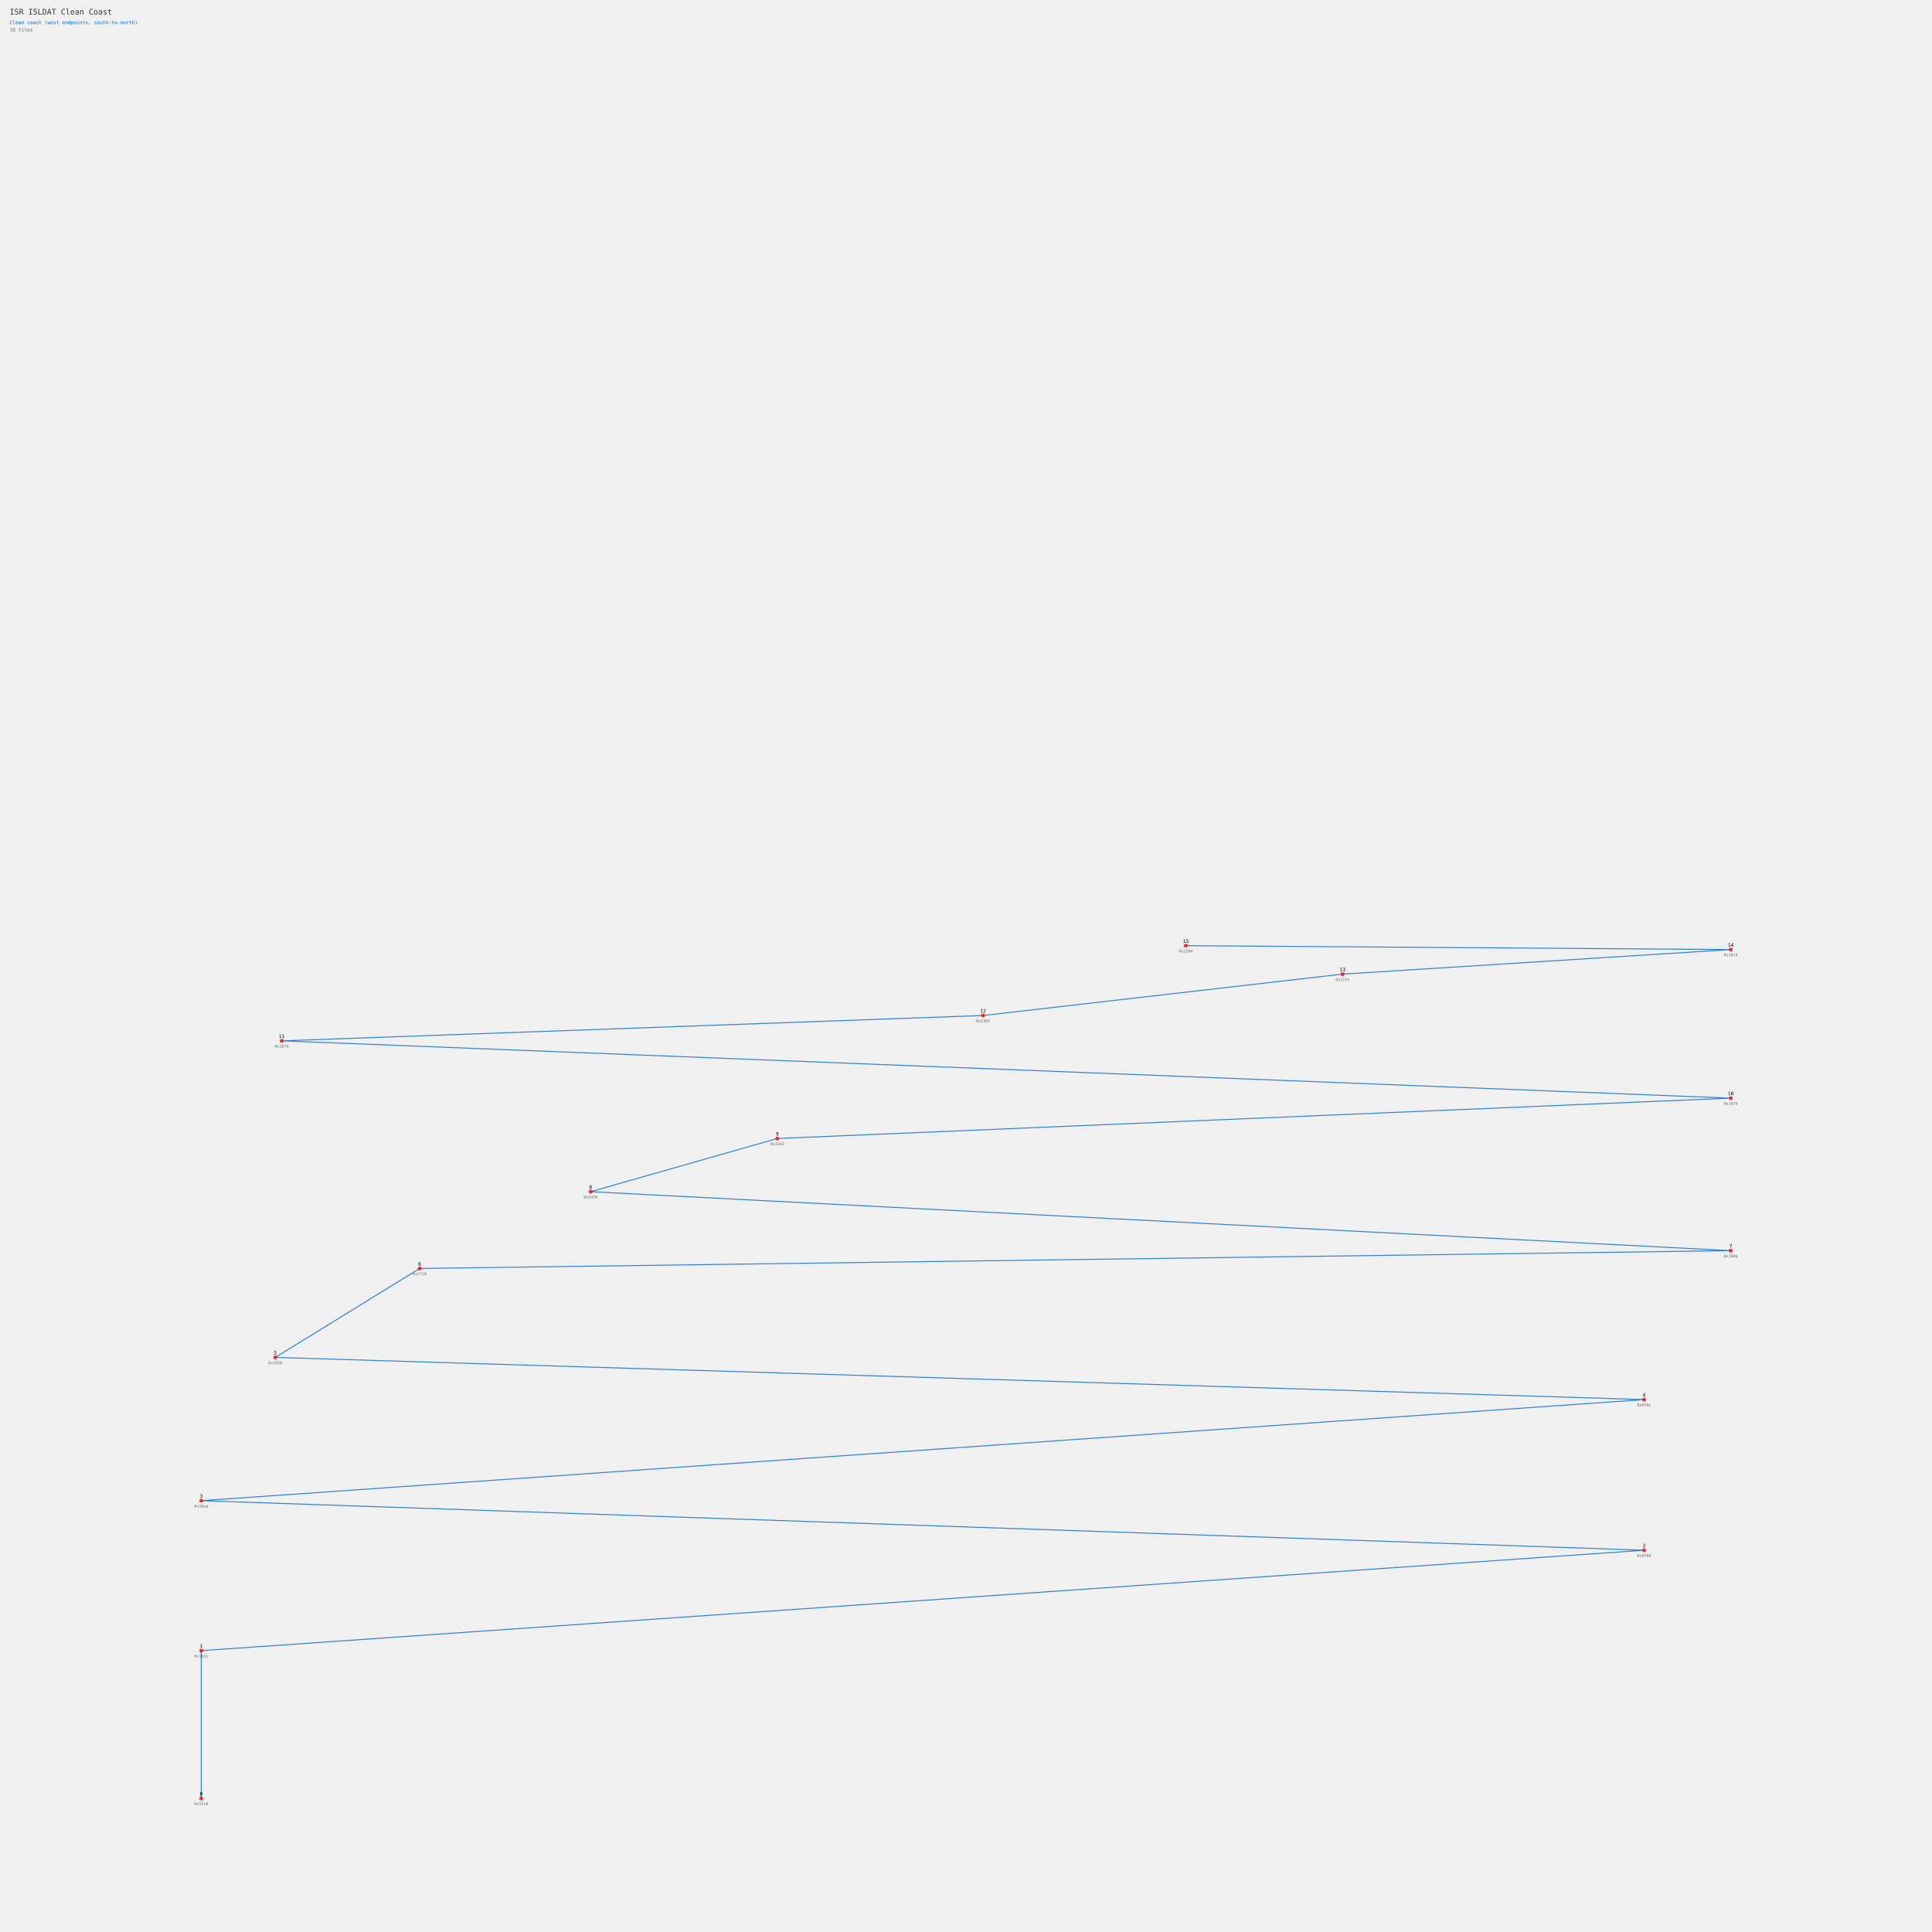
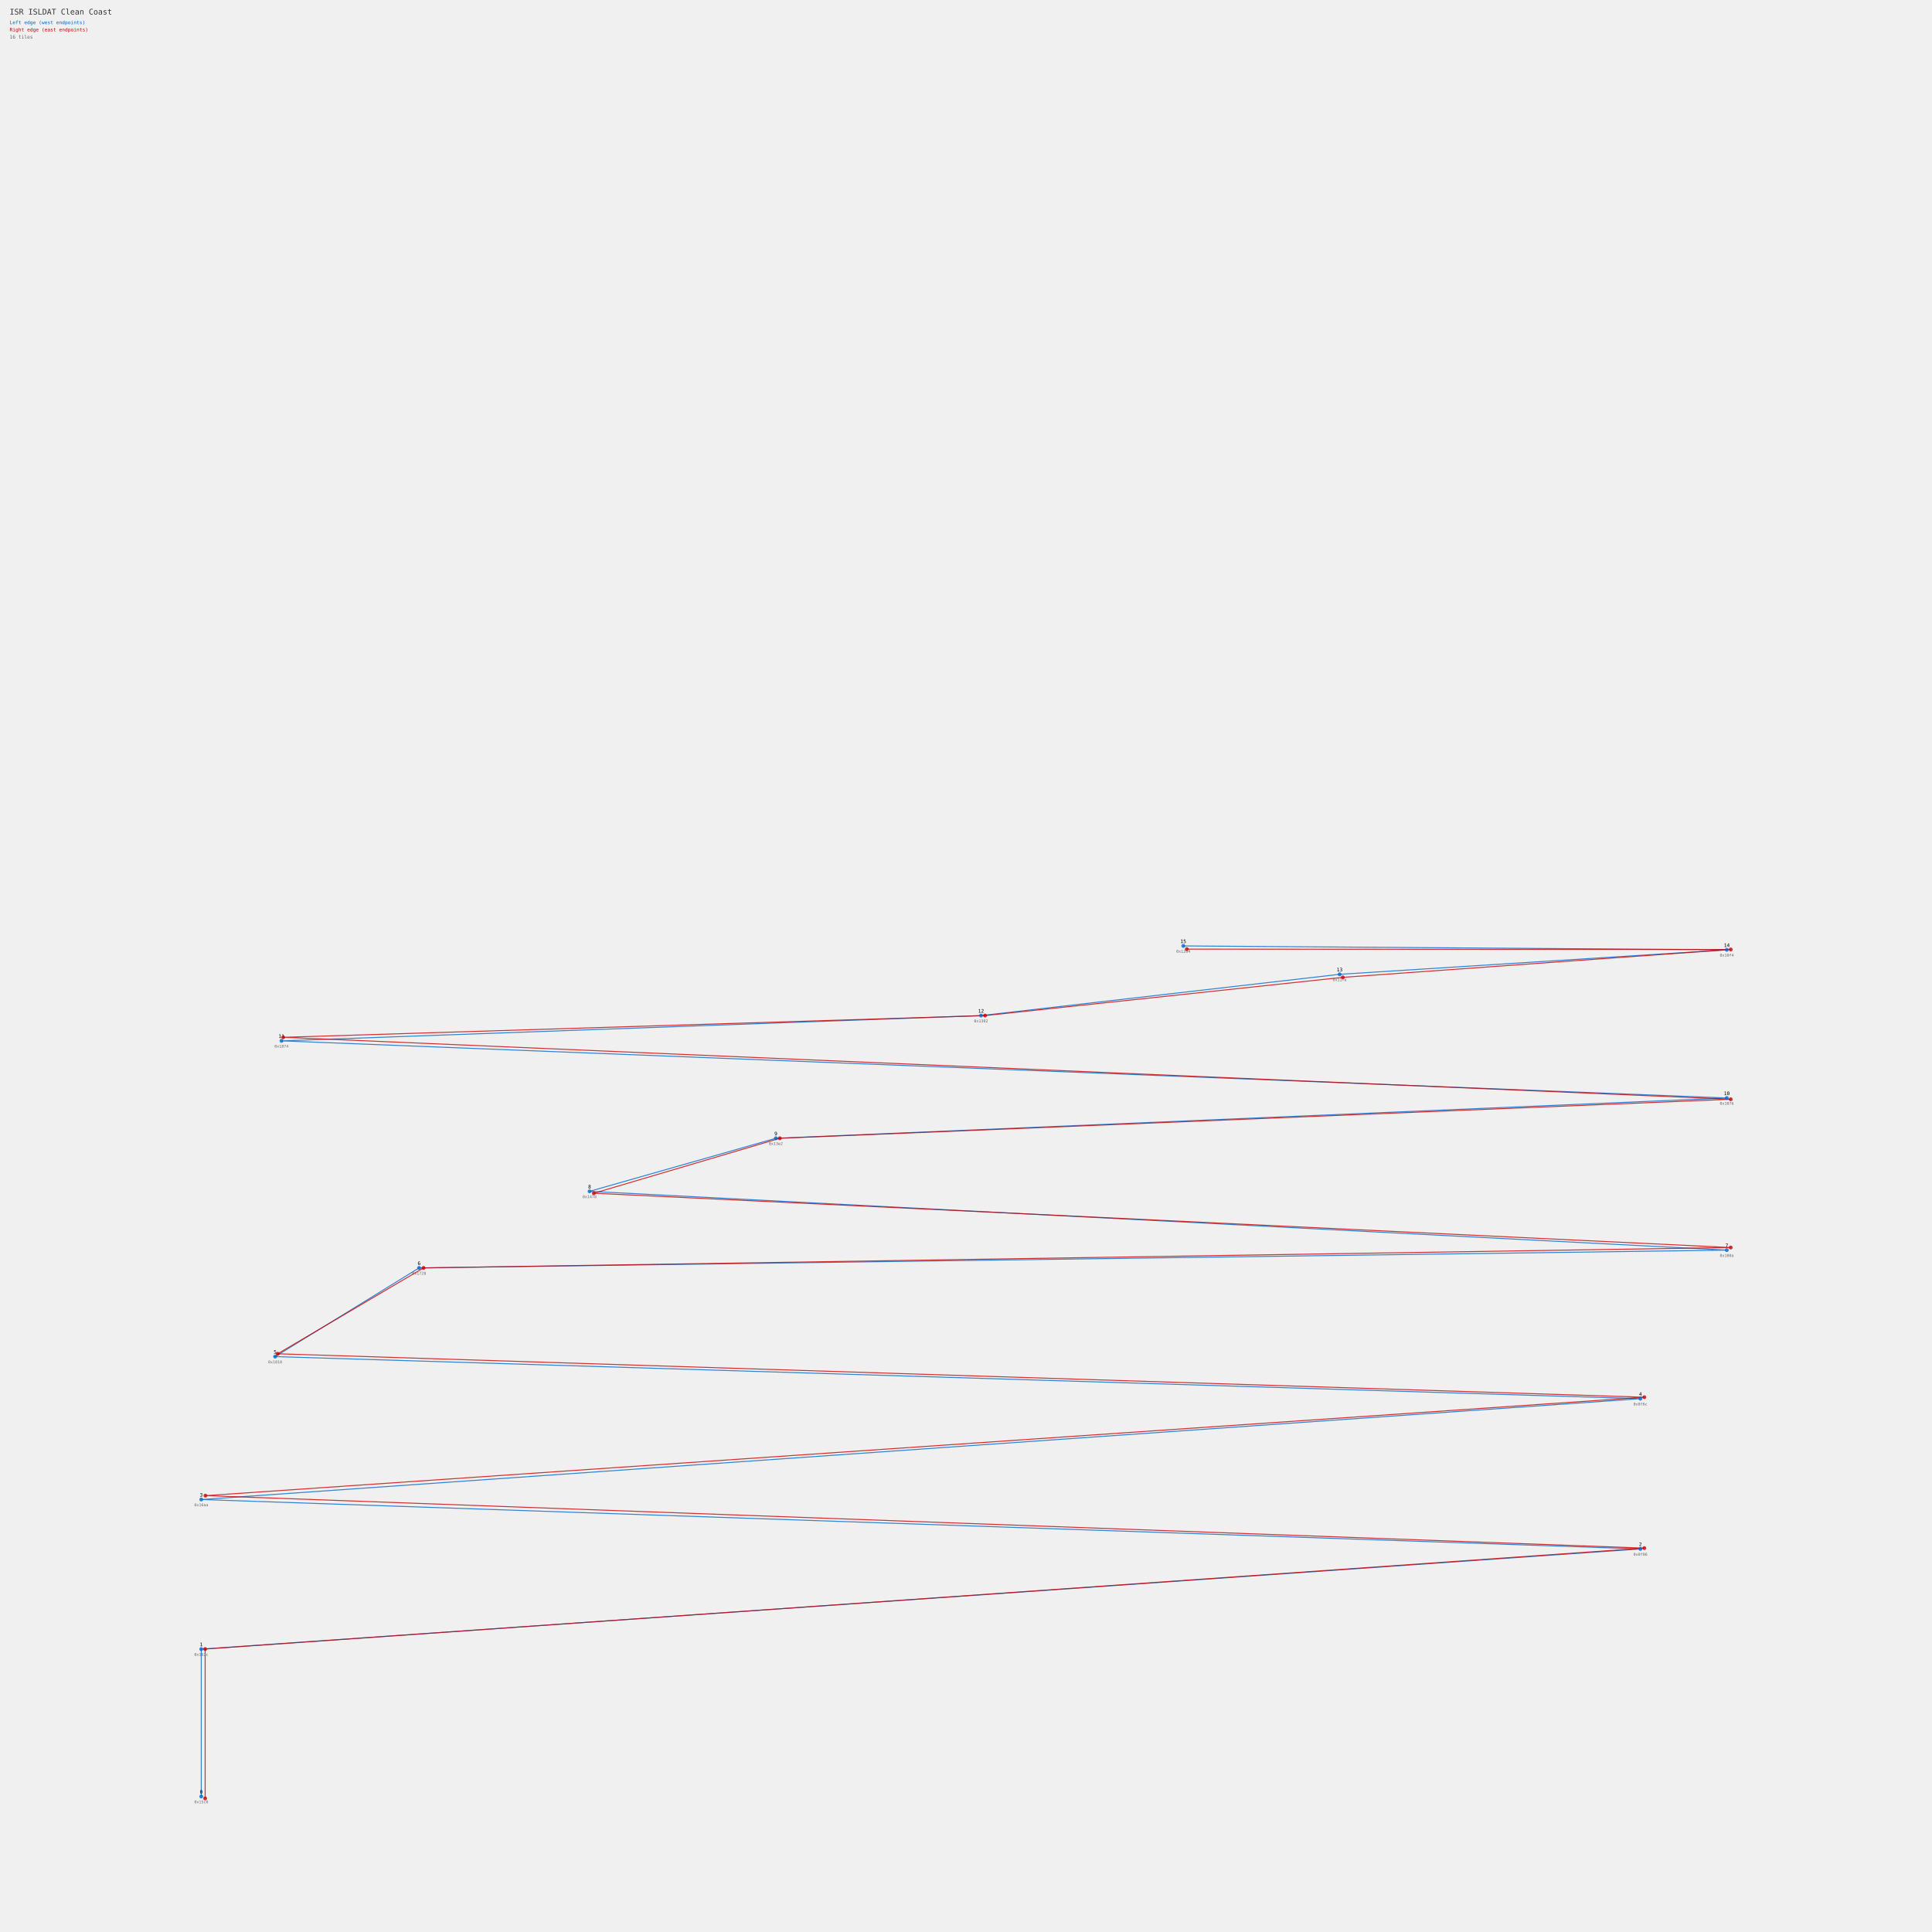
<svg xmlns="http://www.w3.org/2000/svg" width="4000" height="4000" viewBox="0 0 4000 4000">
  <rect width="100%" height="100%" fill="#f0f0f0" />
  <text x="20" y="30" font-family="monospace" font-size="16" fill="#333">ISR ISLDAT Clean Coast</text>
-   <path d="M 416.67 3723.44 L 416.67 3417.50 L 3404.01 3209.57 L 416.67 3107.01 L 3404.01 2897.69 L 569.99 2810.36 L 868.84 2626.23 L 3583.33 2589.32 L 1222.75 2467.30 L 1609.43 2357.14 L 3583.33 2273.56 L 583.19 2154.95 L 2035.28 2102.47 L 2779.61 2016.81 L 3583.33 1965.98 L 2455.11 1957.89" fill="none" stroke="#0066cc" stroke-width="2" opacity="0.8" />
-   <circle cx="416.67" cy="3723.44" r="4" fill="#ff0000" opacity="0.8" />
-   <text x="416.67" y="3717.44" font-family="monospace" font-size="10" fill="black" text-anchor="middle">0</text>
-   <text x="416.67" y="3737.44" font-family="monospace" font-size="8" fill="#666" text-anchor="middle">0x15c0</text>
-   <circle cx="416.67" cy="3417.50" r="4" fill="#ff0000" opacity="0.8" />
-   <text x="416.67" y="3411.50" font-family="monospace" font-size="10" fill="black" text-anchor="middle">1</text>
-   <text x="416.67" y="3431.50" font-family="monospace" font-size="8" fill="#666" text-anchor="middle">0x162c</text>
-   <circle cx="3404.01" cy="3209.57" r="4" fill="#ff0000" opacity="0.8" />
-   <text x="3404.01" y="3203.57" font-family="monospace" font-size="10" fill="black" text-anchor="middle">2</text>
-   <text x="3404.01" y="3223.57" font-family="monospace" font-size="8" fill="#666" text-anchor="middle">0x0f06</text>
-   <circle cx="416.67" cy="3107.01" r="4" fill="#ff0000" opacity="0.8" />
-   <text x="416.67" y="3101.01" font-family="monospace" font-size="10" fill="black" text-anchor="middle">3</text>
-   <text x="416.67" y="3121.01" font-family="monospace" font-size="8" fill="#666" text-anchor="middle">0x16aa</text>
-   <circle cx="3404.01" cy="2897.69" r="4" fill="#ff0000" opacity="0.8" />
-   <text x="3404.01" y="2891.69" font-family="monospace" font-size="10" fill="black" text-anchor="middle">4</text>
-   <text x="3404.01" y="2911.69" font-family="monospace" font-size="8" fill="#666" text-anchor="middle">0x0f6c</text>
-   <circle cx="569.99" cy="2810.36" r="4" fill="#ff0000" opacity="0.8" />
-   <text x="569.99" y="2804.36" font-family="monospace" font-size="10" fill="black" text-anchor="middle">5</text>
-   <text x="569.99" y="2824.36" font-family="monospace" font-size="8" fill="#666" text-anchor="middle">0x1810</text>
-   <circle cx="868.84" cy="2626.23" r="4" fill="#ff0000" opacity="0.8" />
-   <text x="868.84" y="2620.23" font-family="monospace" font-size="10" fill="black" text-anchor="middle">6</text>
-   <text x="868.84" y="2640.23" font-family="monospace" font-size="8" fill="#666" text-anchor="middle">0x1728</text>
-   <circle cx="3583.33" cy="2589.32" r="4" fill="#ff0000" opacity="0.8" />
-   <text x="3583.33" y="2583.32" font-family="monospace" font-size="10" fill="black" text-anchor="middle">7</text>
-   <text x="3583.33" y="2603.32" font-family="monospace" font-size="8" fill="#666" text-anchor="middle">0x100a</text>
-   <circle cx="1222.75" cy="2467.30" r="4" fill="#ff0000" opacity="0.8" />
-   <text x="1222.75" y="2461.30" font-family="monospace" font-size="10" fill="black" text-anchor="middle">8</text>
-   <text x="1222.75" y="2481.30" font-family="monospace" font-size="8" fill="#666" text-anchor="middle">0x1478</text>
-   <circle cx="1609.43" cy="2357.14" r="4" fill="#ff0000" opacity="0.8" />
-   <text x="1609.43" y="2351.14" font-family="monospace" font-size="10" fill="black" text-anchor="middle">9</text>
-   <text x="1609.43" y="2371.14" font-family="monospace" font-size="8" fill="#666" text-anchor="middle">0x13e2</text>
-   <circle cx="3583.33" cy="2273.56" r="4" fill="#ff0000" opacity="0.8" />
-   <text x="3583.33" y="2267.56" font-family="monospace" font-size="10" fill="black" text-anchor="middle">10</text>
-   <text x="3583.33" y="2287.56" font-family="monospace" font-size="8" fill="#666" text-anchor="middle">0x1076</text>
-   <circle cx="583.19" cy="2154.95" r="4" fill="#ff0000" opacity="0.8" />
-   <text x="583.19" y="2148.95" font-family="monospace" font-size="10" fill="black" text-anchor="middle">11</text>
-   <text x="583.19" y="2168.95" font-family="monospace" font-size="8" fill="#666" text-anchor="middle">0x1874</text>
-   <circle cx="2035.28" cy="2102.47" r="4" fill="#ff0000" opacity="0.8" />
-   <text x="2035.28" y="2096.47" font-family="monospace" font-size="10" fill="black" text-anchor="middle">12</text>
-   <text x="2035.28" y="2116.47" font-family="monospace" font-size="8" fill="#666" text-anchor="middle">0x1302</text>
-   <circle cx="2779.61" cy="2016.81" r="4" fill="#ff0000" opacity="0.8" />
-   <text x="2779.61" y="2010.81" font-family="monospace" font-size="10" fill="black" text-anchor="middle">13</text>
-   <text x="2779.61" y="2030.81" font-family="monospace" font-size="8" fill="#666" text-anchor="middle">0x11fe</text>
-   <circle cx="3583.33" cy="1965.98" r="4" fill="#ff0000" opacity="0.8" />
-   <text x="3583.33" y="1959.98" font-family="monospace" font-size="10" fill="black" text-anchor="middle">14</text>
-   <text x="3583.33" y="1979.98" font-family="monospace" font-size="8" fill="#666" text-anchor="middle">0x10f4</text>
-   <circle cx="2455.11" cy="1957.89" r="4" fill="#ff0000" opacity="0.8" />
-   <text x="2455.11" y="1951.89" font-family="monospace" font-size="10" fill="black" text-anchor="middle">15</text>
-   <text x="2455.11" y="1971.89" font-family="monospace" font-size="8" fill="#666" text-anchor="middle">0x1284</text>
-   <text x="20" y="50" font-family="monospace" font-size="10" fill="#0066cc">Clean coast (west endpoints, south-to-north)</text>
-   <text x="20" y="65" font-family="monospace" font-size="10" fill="#666">16 tiles</text>
+   <path d="M 416.67 3719.45 L 416.67 3414.29 L 3396.31 3206.90 L 416.67 3104.60 L 3396.31 2895.82 L 569.60 2808.72 L 867.67 2625.06 L 3575.18 2588.24 L 1220.67 2466.54 L 1606.35 2356.66 L 3575.18 2273.30 L 582.76 2154.99 L 2031.11 2102.65 L 2773.53 2017.20 L 3575.18 1966.51 L 2449.86 1958.44" fill="none" stroke="#0066cc" stroke-width="2" opacity="0.8" />
+   <path d="M 424.76 3723.49 L 424.76 3414.17 L 3404.41 3205.20 L 425.29 3096.57 L 3404.41 2892.80 L 574.91 2802.86 L 876.89 2625.06 L 3583.27 2582.87 L 1229.52 2470.48 L 1614.50 2356.66 L 3583.27 2275.90 L 586.35 2147.64 L 2039.47 2102.65 L 2780.20 2023.49 L 3583.33 1965.79 L 2457.15 1965.06" fill="none" stroke="#cc0000" stroke-width="2" opacity="0.8" />
+   <circle cx="416.67" cy="3719.45" r="4" fill="#0066cc" opacity="0.8" />
+   <text x="416.67" y="3713.45" font-family="monospace" font-size="10" fill="black" text-anchor="middle">0</text>
+   <text x="416.67" y="3733.45" font-family="monospace" font-size="8" fill="#666" text-anchor="middle">0x15c0</text>
+   <circle cx="424.76" cy="3723.49" r="4" fill="#cc0000" opacity="0.8" />
+   <circle cx="416.67" cy="3414.29" r="4" fill="#0066cc" opacity="0.8" />
+   <text x="416.67" y="3408.29" font-family="monospace" font-size="10" fill="black" text-anchor="middle">1</text>
+   <text x="416.67" y="3428.29" font-family="monospace" font-size="8" fill="#666" text-anchor="middle">0x162c</text>
+   <circle cx="424.76" cy="3414.17" r="4" fill="#cc0000" opacity="0.8" />
+   <circle cx="3396.31" cy="3206.90" r="4" fill="#0066cc" opacity="0.8" />
+   <text x="3396.31" y="3200.90" font-family="monospace" font-size="10" fill="black" text-anchor="middle">2</text>
+   <text x="3396.31" y="3220.90" font-family="monospace" font-size="8" fill="#666" text-anchor="middle">0x0f06</text>
+   <circle cx="3404.41" cy="3205.20" r="4" fill="#cc0000" opacity="0.8" />
+   <circle cx="416.67" cy="3104.60" r="4" fill="#0066cc" opacity="0.8" />
+   <text x="416.67" y="3098.60" font-family="monospace" font-size="10" fill="black" text-anchor="middle">3</text>
+   <text x="416.67" y="3118.60" font-family="monospace" font-size="8" fill="#666" text-anchor="middle">0x16aa</text>
+   <circle cx="425.29" cy="3096.57" r="4" fill="#cc0000" opacity="0.8" />
+   <circle cx="3396.31" cy="2895.82" r="4" fill="#0066cc" opacity="0.8" />
+   <text x="3396.31" y="2889.82" font-family="monospace" font-size="10" fill="black" text-anchor="middle">4</text>
+   <text x="3396.31" y="2909.82" font-family="monospace" font-size="8" fill="#666" text-anchor="middle">0x0f6c</text>
+   <circle cx="3404.41" cy="2892.80" r="4" fill="#cc0000" opacity="0.8" />
+   <circle cx="569.60" cy="2808.72" r="4" fill="#0066cc" opacity="0.8" />
+   <text x="569.60" y="2802.72" font-family="monospace" font-size="10" fill="black" text-anchor="middle">5</text>
+   <text x="569.60" y="2822.72" font-family="monospace" font-size="8" fill="#666" text-anchor="middle">0x1810</text>
+   <circle cx="574.91" cy="2802.86" r="4" fill="#cc0000" opacity="0.8" />
+   <circle cx="867.67" cy="2625.06" r="4" fill="#0066cc" opacity="0.8" />
+   <text x="867.67" y="2619.06" font-family="monospace" font-size="10" fill="black" text-anchor="middle">6</text>
+   <text x="867.67" y="2639.06" font-family="monospace" font-size="8" fill="#666" text-anchor="middle">0x1728</text>
+   <circle cx="876.89" cy="2625.06" r="4" fill="#cc0000" opacity="0.8" />
+   <circle cx="3575.18" cy="2588.24" r="4" fill="#0066cc" opacity="0.8" />
+   <text x="3575.18" y="2582.24" font-family="monospace" font-size="10" fill="black" text-anchor="middle">7</text>
+   <text x="3575.18" y="2602.24" font-family="monospace" font-size="8" fill="#666" text-anchor="middle">0x100a</text>
+   <circle cx="3583.27" cy="2582.87" r="4" fill="#cc0000" opacity="0.8" />
+   <circle cx="1220.67" cy="2466.54" r="4" fill="#0066cc" opacity="0.8" />
+   <text x="1220.67" y="2460.54" font-family="monospace" font-size="10" fill="black" text-anchor="middle">8</text>
+   <text x="1220.67" y="2480.54" font-family="monospace" font-size="8" fill="#666" text-anchor="middle">0x1478</text>
+   <circle cx="1229.52" cy="2470.48" r="4" fill="#cc0000" opacity="0.8" />
+   <circle cx="1606.35" cy="2356.66" r="4" fill="#0066cc" opacity="0.8" />
+   <text x="1606.35" y="2350.66" font-family="monospace" font-size="10" fill="black" text-anchor="middle">9</text>
+   <text x="1606.35" y="2370.66" font-family="monospace" font-size="8" fill="#666" text-anchor="middle">0x13e2</text>
+   <circle cx="1614.50" cy="2356.66" r="4" fill="#cc0000" opacity="0.8" />
+   <circle cx="3575.18" cy="2273.30" r="4" fill="#0066cc" opacity="0.8" />
+   <text x="3575.18" y="2267.30" font-family="monospace" font-size="10" fill="black" text-anchor="middle">10</text>
+   <text x="3575.18" y="2287.30" font-family="monospace" font-size="8" fill="#666" text-anchor="middle">0x1076</text>
+   <circle cx="3583.27" cy="2275.90" r="4" fill="#cc0000" opacity="0.8" />
+   <circle cx="582.76" cy="2154.99" r="4" fill="#0066cc" opacity="0.8" />
+   <text x="582.76" y="2148.99" font-family="monospace" font-size="10" fill="black" text-anchor="middle">11</text>
+   <text x="582.76" y="2168.99" font-family="monospace" font-size="8" fill="#666" text-anchor="middle">0x1874</text>
+   <circle cx="586.35" cy="2147.64" r="4" fill="#cc0000" opacity="0.8" />
+   <circle cx="2031.11" cy="2102.65" r="4" fill="#0066cc" opacity="0.8" />
+   <text x="2031.11" y="2096.65" font-family="monospace" font-size="10" fill="black" text-anchor="middle">12</text>
+   <text x="2031.11" y="2116.65" font-family="monospace" font-size="8" fill="#666" text-anchor="middle">0x1302</text>
+   <circle cx="2039.47" cy="2102.65" r="4" fill="#cc0000" opacity="0.8" />
+   <circle cx="2773.53" cy="2017.20" r="4" fill="#0066cc" opacity="0.8" />
+   <text x="2773.53" y="2011.20" font-family="monospace" font-size="10" fill="black" text-anchor="middle">13</text>
+   <text x="2773.53" y="2031.20" font-family="monospace" font-size="8" fill="#666" text-anchor="middle">0x11fe</text>
+   <circle cx="2780.20" cy="2023.49" r="4" fill="#cc0000" opacity="0.8" />
+   <circle cx="3575.18" cy="1966.51" r="4" fill="#0066cc" opacity="0.8" />
+   <text x="3575.18" y="1960.51" font-family="monospace" font-size="10" fill="black" text-anchor="middle">14</text>
+   <text x="3575.18" y="1980.51" font-family="monospace" font-size="8" fill="#666" text-anchor="middle">0x10f4</text>
+   <circle cx="3583.33" cy="1965.79" r="4" fill="#cc0000" opacity="0.8" />
+   <circle cx="2449.86" cy="1958.44" r="4" fill="#0066cc" opacity="0.8" />
+   <text x="2449.86" y="1952.44" font-family="monospace" font-size="10" fill="black" text-anchor="middle">15</text>
+   <text x="2449.86" y="1972.44" font-family="monospace" font-size="8" fill="#666" text-anchor="middle">0x1284</text>
+   <circle cx="2457.15" cy="1965.06" r="4" fill="#cc0000" opacity="0.8" />
+   <text x="20" y="50" font-family="monospace" font-size="10" fill="#0066cc">Left edge (west endpoints)</text>
+   <text x="20" y="65" font-family="monospace" font-size="10" fill="#cc0000">Right edge (east endpoints)</text>
+   <text x="20" y="80" font-family="monospace" font-size="10" fill="#666">16 tiles</text>
</svg>
